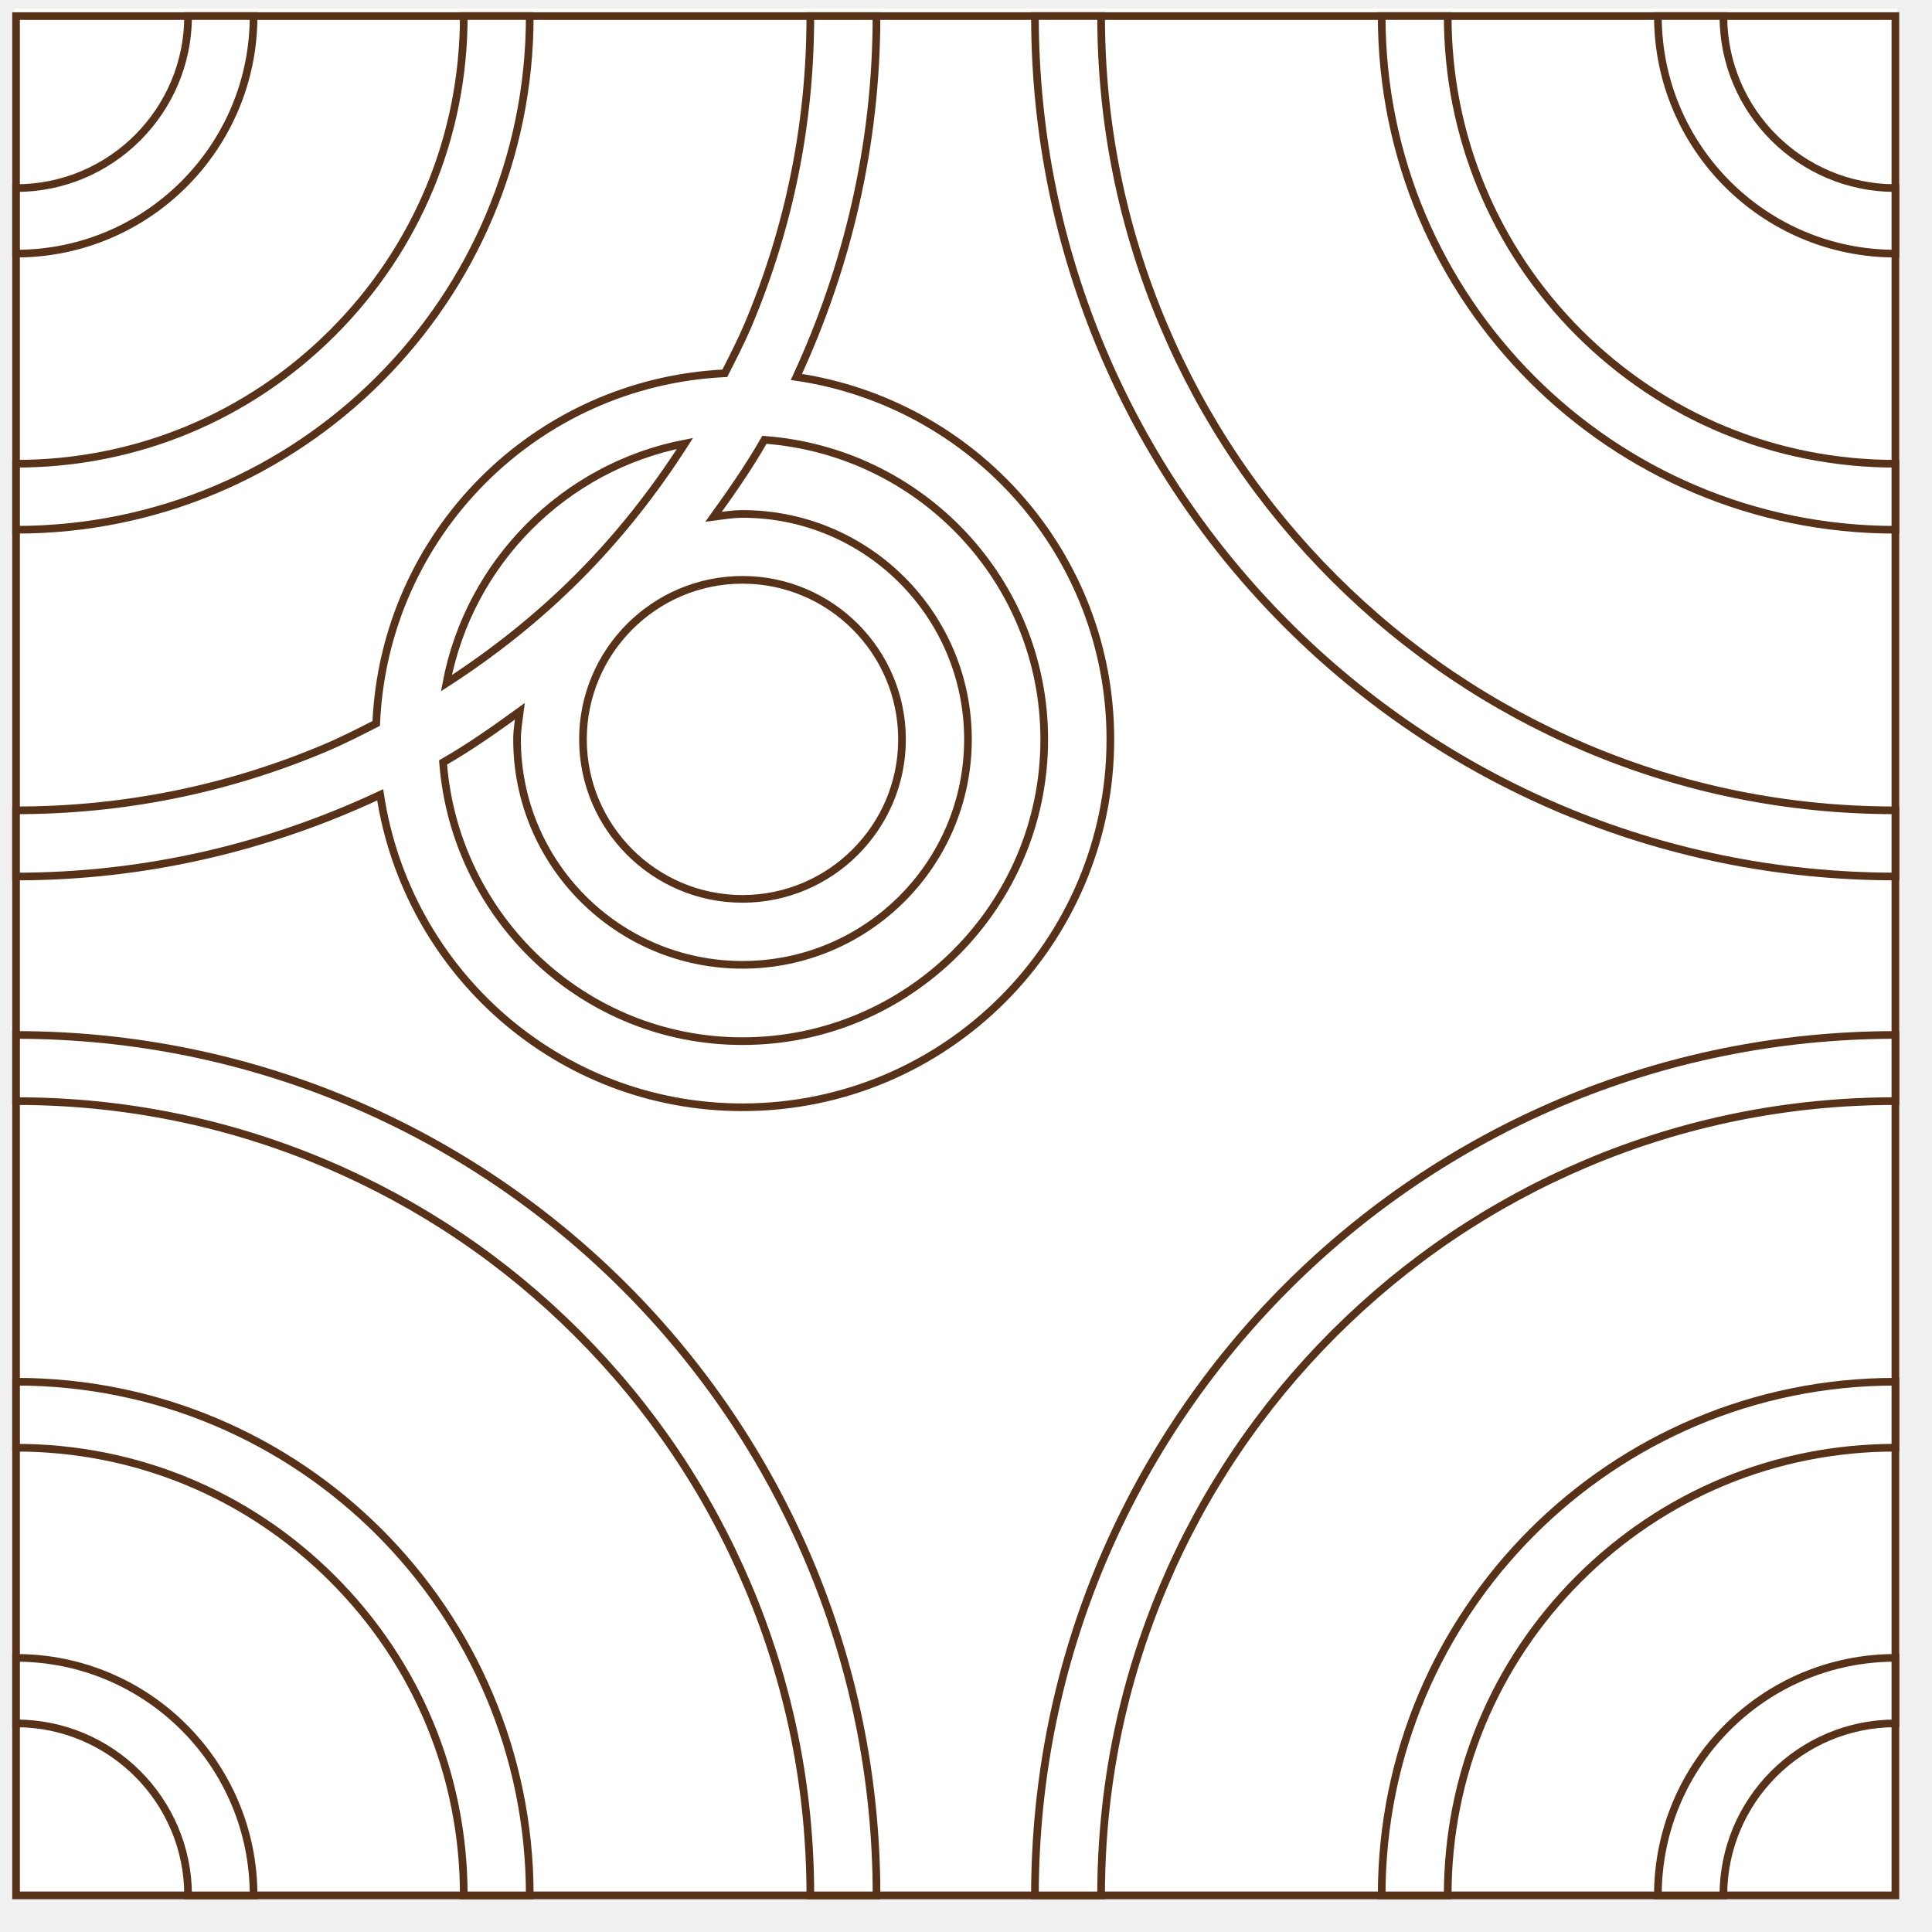
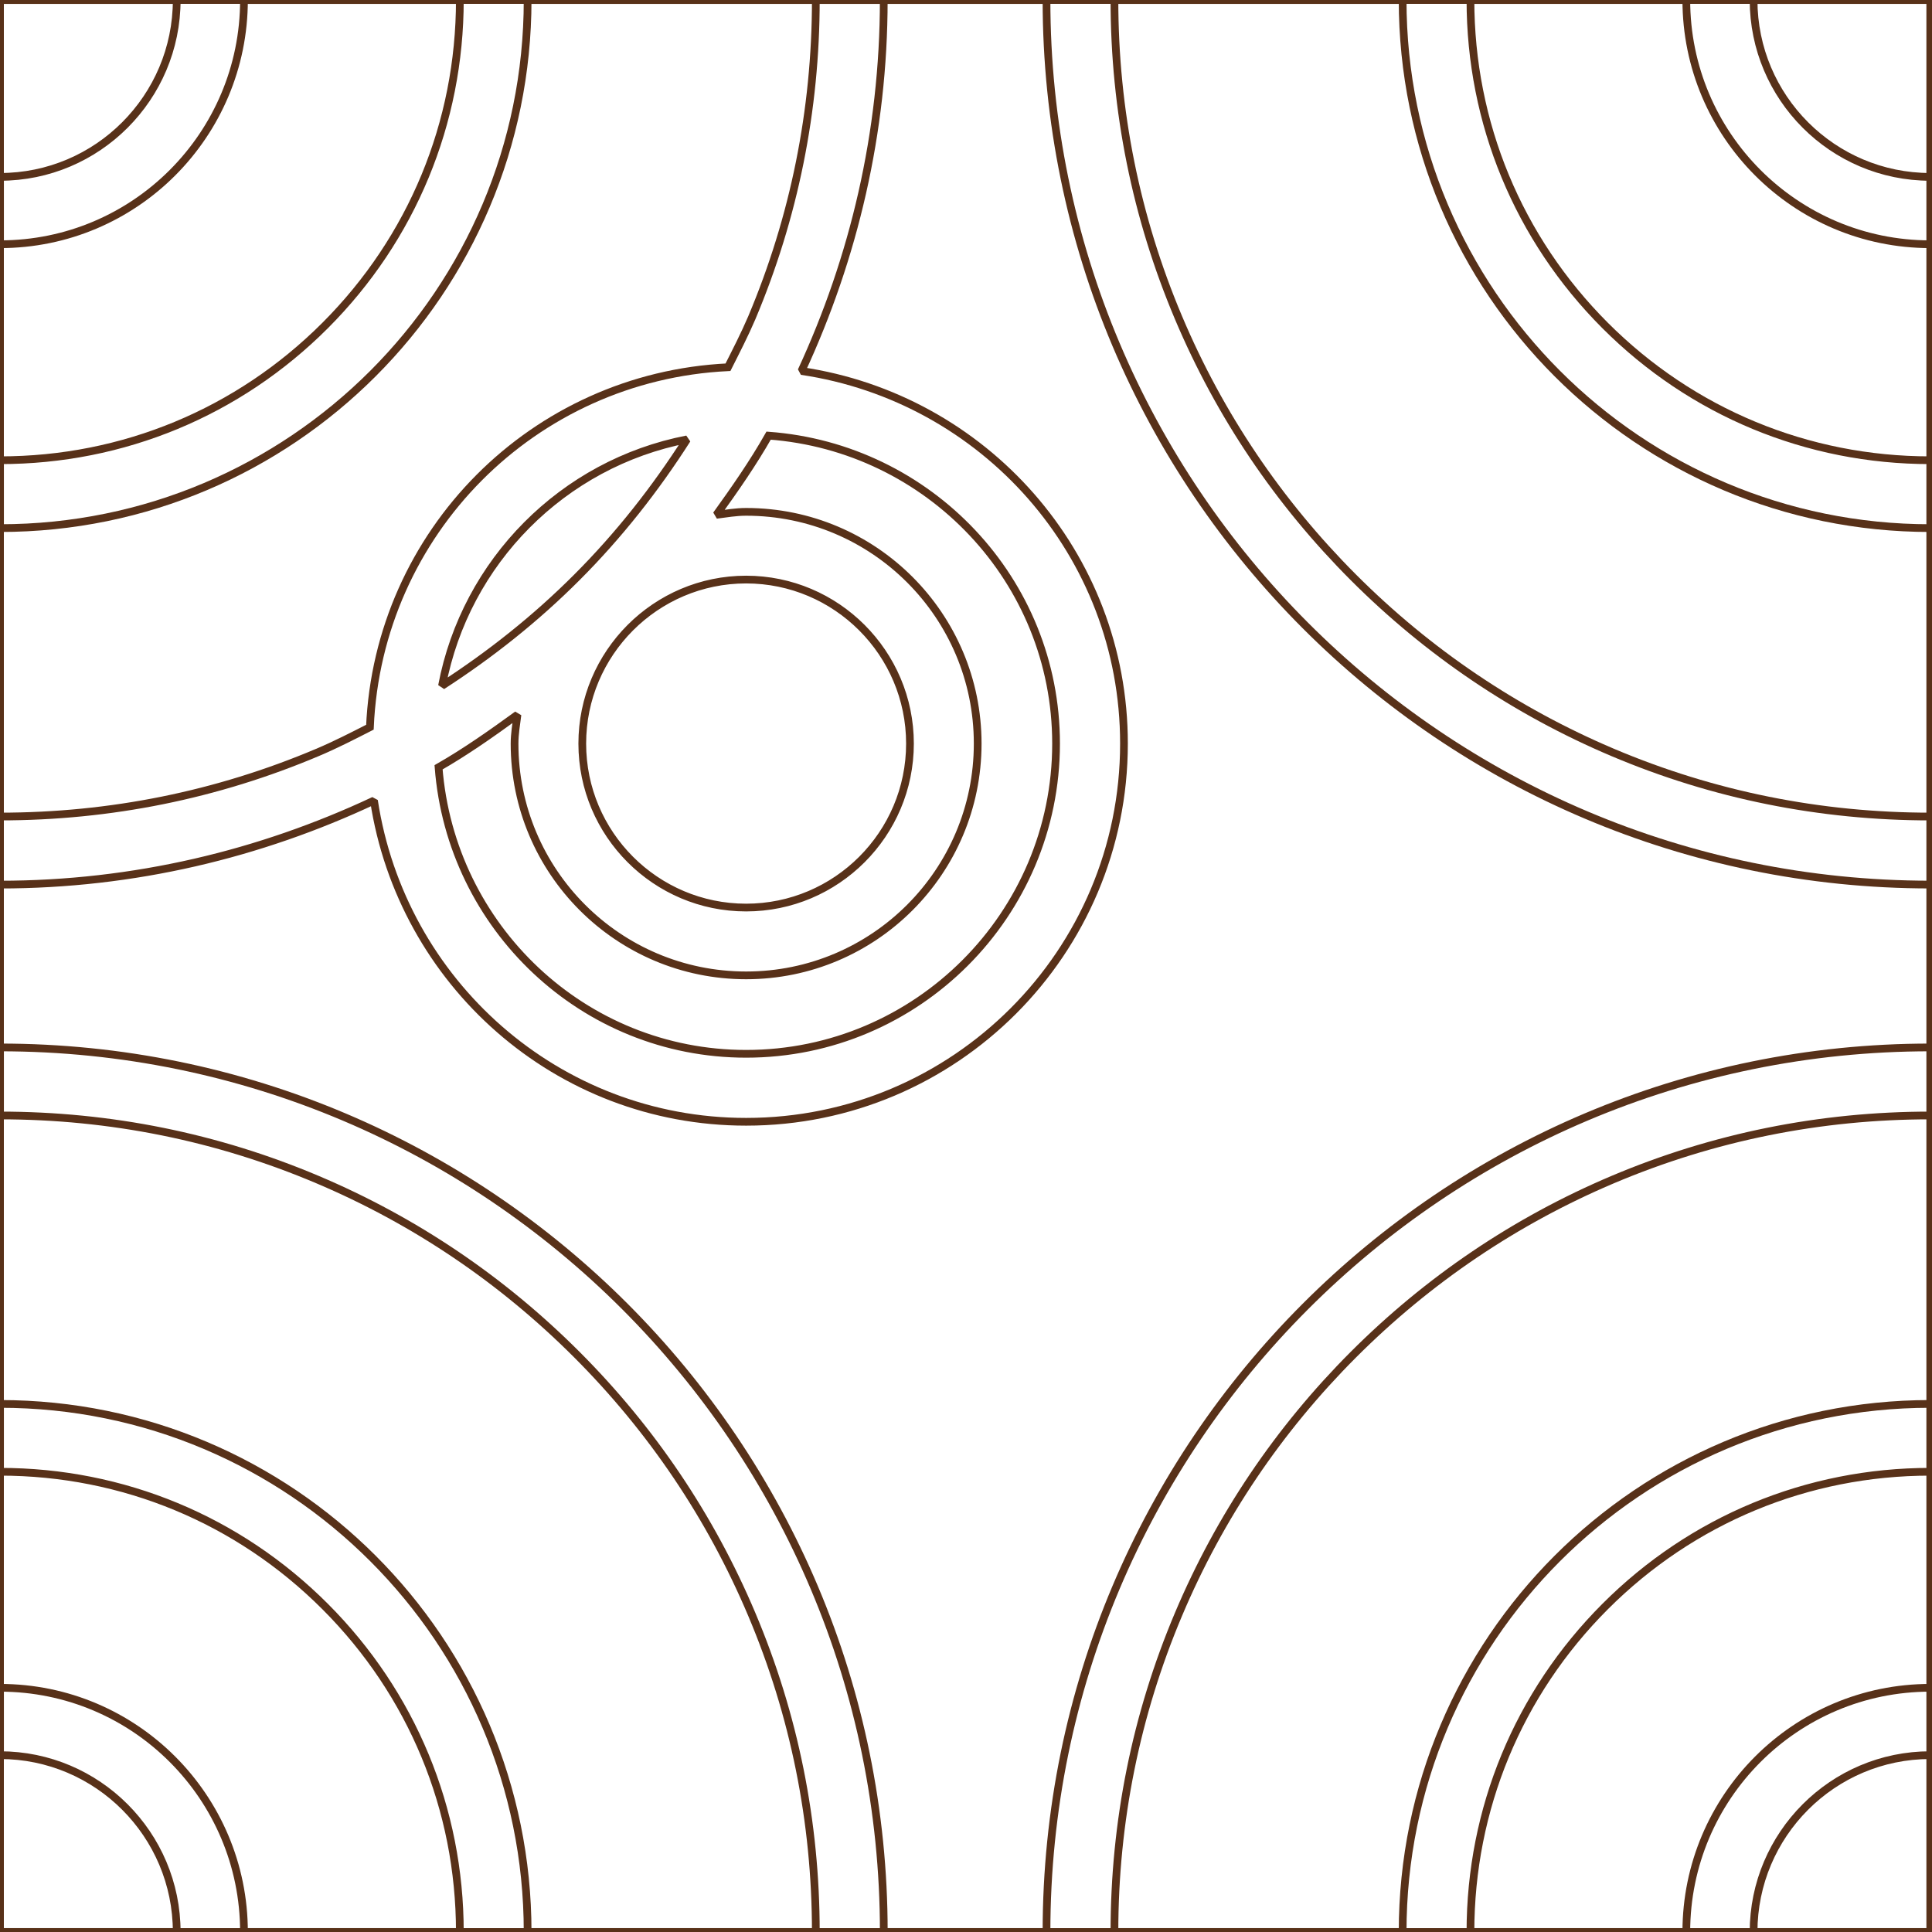
- <svg xmlns="http://www.w3.org/2000/svg" width="100%" height="100%" viewBox="0 0 58 58" version="1.1" xml:space="preserve" style="fill-rule:evenodd;clip-rule:evenodd;">
+ <svg xmlns="http://www.w3.org/2000/svg" width="100%" height="100%" viewBox="0 0 60 60" version="1.1" xml:space="preserve" style="fill-rule:evenodd;clip-rule:evenodd;stroke-miterlimit:1.414;">
  <g>
-     <clipPath id="_clip1">
-       <rect x="0" y="0" width="57.384" height="57.383" />
-     </clipPath>
-     <g clip-path="url(#_clip1)">
-       <g>
-         <rect x="0.432" y="0.258" width="56.52" height="56.52" style="fill:#fff;fill-rule:nonzero;" />
-         <rect x="0.482" y="0.483" width="56.419" height="56.418" style="fill:none;stroke-width:0.23px;stroke:#583119;" />
-         <path d="M33.056,56.901c0,-3.22 0.631,-6.343 1.874,-9.281c1.2,-2.839 2.92,-5.389 5.11,-7.58c2.191,-2.19 4.741,-3.91 7.58,-5.111c2.939,-1.243 6.062,-1.873 9.281,-1.873l0,-1.986c-14.266,0 -25.831,11.565 -25.831,25.831l1.986,0Z" style="fill:#fff;fill-rule:nonzero;stroke-width:0.23px;stroke:#583119;" />
-         <path d="M43.461,56.901c0,-3.59 1.398,-6.965 3.936,-9.504c2.539,-2.539 5.915,-3.936 9.504,-3.936l0,-1.981c-8.516,0 -15.422,6.904 -15.422,15.421l1.982,0Z" style="fill:#fff;fill-rule:nonzero;stroke-width:0.23px;stroke:#583119;" />
-         <path d="M51.737,56.901c0,-2.848 2.316,-5.164 5.164,-5.164l0,-1.967c-3.938,0 -7.13,3.193 -7.13,7.131l1.966,0Z" style="fill:#fff;fill-rule:nonzero;stroke-width:0.23px;stroke:#583119;" />
-         <path d="M24.327,56.901c0,-3.22 -0.63,-6.343 -1.873,-9.281c-1.201,-2.839 -2.92,-5.389 -5.111,-7.58c-2.19,-2.19 -4.74,-3.91 -7.581,-5.111c-2.937,-1.243 -6.06,-1.873 -9.279,-1.873l0,-1.986c14.265,0 25.831,11.565 25.831,25.831l-1.987,0Z" style="fill:#fff;fill-rule:nonzero;stroke-width:0.23px;stroke:#583119;" />
-         <path d="M13.923,56.901c0,-3.59 -1.398,-6.965 -3.937,-9.504c-2.538,-2.539 -5.914,-3.936 -9.503,-3.936l0,-1.981c8.516,0 15.421,6.904 15.421,15.421l-1.981,0Z" style="fill:#fff;fill-rule:nonzero;stroke-width:0.23px;stroke:#583119;" />
-         <path d="M5.647,56.901c0,-2.848 -2.316,-5.164 -5.164,-5.164l0,-1.967c3.938,0 7.13,3.193 7.13,7.131l-1.966,0Z" style="fill:#fff;fill-rule:nonzero;stroke-width:0.23px;stroke:#583119;" />
-         <path d="M33.056,0.482c0,3.221 0.631,6.343 1.874,9.281c1.2,2.839 2.92,5.389 5.11,7.58c2.191,2.191 4.741,3.91 7.58,5.112c2.939,1.243 6.062,1.872 9.281,1.872l0,1.986c-14.266,0 -25.831,-11.565 -25.831,-25.831l1.986,0Z" style="fill:#fff;fill-rule:nonzero;stroke-width:0.23px;stroke:#583119;" />
-         <path d="M43.461,0.482c0,3.59 1.398,6.965 3.936,9.505c2.539,2.538 5.915,3.935 9.504,3.935l0,1.982c-8.516,0 -15.422,-6.905 -15.422,-15.422l1.982,0Z" style="fill:#fff;fill-rule:nonzero;stroke-width:0.23px;stroke:#583119;" />
-         <path d="M51.737,0.482c0,2.848 2.316,5.165 5.164,5.165l0,1.967c-3.938,0 -7.13,-3.194 -7.13,-7.132l1.966,0Z" style="fill:#fff;fill-rule:nonzero;stroke-width:0.23px;stroke:#583119;" />
-         <path d="M0.482,24.327l0,1.987c3.913,0 7.608,-0.895 10.931,-2.453c0.808,5.303 5.347,9.38 10.877,9.38c6.1,0 11.044,-4.945 11.044,-11.044c0,-5.545 -4.099,-10.093 -9.426,-10.881c1.528,-3.299 2.405,-6.96 2.405,-10.833l-1.986,0c0,3.219 -0.631,6.341 -1.872,9.281c-0.21,0.493 -0.455,0.966 -0.695,1.442c-5.686,0.274 -10.218,4.819 -10.466,10.512c-0.503,0.257 -1.007,0.515 -1.531,0.736c-2.938,1.243 -6.06,1.873 -9.281,1.873M20.563,13.313c-0.924,1.444 -1.989,2.8 -3.22,4.03c-1.206,1.206 -2.53,2.254 -3.942,3.167c0.688,-3.629 3.539,-6.495 7.162,-7.197M22.29,17.407c2.64,0 4.789,2.149 4.789,4.79c0,2.641 -2.149,4.788 -4.789,4.788c-2.641,0 -4.789,-2.147 -4.789,-4.788c0,-2.641 2.148,-4.79 4.789,-4.79M13.301,22.889c0.804,-0.461 1.559,-0.994 2.306,-1.536c-0.035,0.279 -0.085,0.555 -0.085,0.844c0,3.738 3.031,6.768 6.768,6.768c3.738,0 6.769,-3.03 6.769,-6.768c0,-3.738 -3.031,-6.768 -6.769,-6.768c-0.297,0 -0.581,0.05 -0.869,0.087c0.539,-0.749 1.068,-1.506 1.527,-2.312c4.683,0.344 8.401,4.223 8.401,8.993c0,4.995 -4.064,9.059 -9.059,9.059c-4.758,0 -8.63,-3.699 -8.989,-8.367" style="fill:#fff;fill-rule:nonzero;" />
-         <path d="M0.482,24.327l0,1.987c3.913,0 7.608,-0.895 10.931,-2.453c0.808,5.303 5.347,9.38 10.877,9.38c6.1,0 11.044,-4.945 11.044,-11.044c0,-5.545 -4.099,-10.093 -9.426,-10.881c1.528,-3.299 2.405,-6.96 2.405,-10.833l-1.986,0c0,3.219 -0.631,6.341 -1.872,9.281c-0.21,0.493 -0.455,0.966 -0.695,1.442c-5.686,0.274 -10.218,4.819 -10.466,10.512c-0.503,0.257 -1.007,0.515 -1.531,0.736c-2.938,1.243 -6.06,1.873 -9.281,1.873ZM20.563,13.313c-0.924,1.444 -1.989,2.8 -3.22,4.03c-1.206,1.206 -2.53,2.254 -3.942,3.167c0.688,-3.629 3.539,-6.495 7.162,-7.197ZM22.29,17.407c2.64,0 4.789,2.149 4.789,4.79c0,2.641 -2.149,4.788 -4.789,4.788c-2.641,0 -4.789,-2.147 -4.789,-4.788c0,-2.641 2.148,-4.79 4.789,-4.79ZM13.301,22.889c0.804,-0.461 1.559,-0.994 2.306,-1.536c-0.035,0.279 -0.085,0.555 -0.085,0.844c0,3.738 3.031,6.768 6.768,6.768c3.738,0 6.769,-3.03 6.769,-6.768c0,-3.738 -3.031,-6.768 -6.769,-6.768c-0.297,0 -0.581,0.05 -0.869,0.087c0.539,-0.749 1.068,-1.506 1.527,-2.312c4.683,0.344 8.401,4.223 8.401,8.993c0,4.995 -4.064,9.059 -9.059,9.059c-4.758,0 -8.63,-3.699 -8.989,-8.367Z" style="fill:none;stroke-width:0.23px;stroke:#583119;" />
-         <path d="M13.923,0.482c0,3.59 -1.398,6.965 -3.937,9.505c-2.538,2.538 -5.914,3.935 -9.503,3.935l0,1.982c8.516,0 15.421,-6.905 15.421,-15.422l-1.981,0Z" style="fill:#fff;fill-rule:nonzero;stroke-width:0.23px;stroke:#583119;" />
-         <path d="M5.647,0.482c0,2.848 -2.316,5.165 -5.164,5.165l0,1.967c3.938,0 7.13,-3.194 7.13,-7.132l-1.966,0Z" style="fill:#fff;fill-rule:nonzero;stroke-width:0.23px;stroke:#583119;" />
-       </g>
-     </g>
+     <rect x="0" y="0.001" width="60" height="59.868" style="fill:#fff;" />
+     <rect x="0" y="0.001" width="59.946" height="59.999" style="fill:none;stroke-width:0.24px;stroke:#583119;" />
+     <path d="M34.61,60c0,-3.424 0.671,-6.746 1.991,-9.87c1.275,-3.019 3.103,-5.731 5.43,-8.061c2.328,-2.329 5.037,-4.158 8.054,-5.436c3.122,-1.321 6.441,-1.991 9.861,-1.991l0,-2.113c-15.158,0 -27.446,12.3 -27.446,27.471l2.11,0Z" style="fill:#fff;fill-rule:nonzero;stroke-width:0.24px;stroke:#583119;" />
+     <path d="M45.666,60c0,-3.818 1.485,-7.407 4.182,-10.107c2.697,-2.7 6.284,-4.186 10.098,-4.186l0,-2.107c-9.049,0 -16.386,7.342 -16.386,16.4l2.106,0Z" style="fill:#fff;fill-rule:nonzero;stroke-width:0.24px;stroke:#583119;" />
+     <path d="M54.459,60c0,-3.029 2.461,-5.492 5.487,-5.492l0,-2.092c-4.184,0 -7.576,3.396 -7.576,7.584l2.089,0Z" style="fill:#fff;fill-rule:nonzero;stroke-width:0.24px;stroke:#583119;" />
+     <path d="M25.336,60c0,-3.424 -0.67,-6.746 -1.991,-9.87c-1.276,-3.019 -3.102,-5.731 -5.43,-8.061c-2.327,-2.329 -5.036,-4.158 -8.055,-5.436c-3.12,-1.321 -6.439,-1.991 -9.859,-1.991l0,-2.113c15.157,0 27.446,12.3 27.446,27.471l-2.111,0l0,0Z" style="fill:#fff;fill-rule:nonzero;stroke-width:0.24px;stroke:#583119;" />
+     <path d="M14.281,60c0,-3.818 -1.485,-7.407 -4.183,-10.107c-2.697,-2.7 -6.284,-4.186 -10.097,-4.186l0,-2.107c9.048,0 16.385,7.342 16.385,16.4l-2.105,0Z" style="fill:#fff;fill-rule:nonzero;stroke-width:0.24px;stroke:#583119;" />
+     <path d="M5.488,60c0,-3.029 -2.461,-5.492 -5.487,-5.492l0,-2.092c4.184,0 7.576,3.396 7.576,7.584l-2.089,0Z" style="fill:#fff;fill-rule:nonzero;stroke-width:0.24px;stroke:#583119;" />
+     <path d="M34.61,0c0,3.425 0.671,6.746 1.991,9.87c1.275,3.019 3.103,5.731 5.43,8.061c2.328,2.33 5.037,4.158 8.054,5.437c3.122,1.322 6.441,1.99 9.861,1.99l0,2.113c-15.158,0 -27.446,-12.3 -27.446,-27.471l2.11,0Z" style="fill:#fff;fill-rule:nonzero;stroke-width:0.24px;stroke:#583119;" />
+     <path d="M45.666,0c0,3.818 1.485,7.407 4.182,10.108c2.697,2.699 6.284,4.185 10.098,4.185l0,2.108c-9.049,0 -16.386,-7.343 -16.386,-16.401l2.106,0Z" style="fill:#fff;fill-rule:nonzero;stroke-width:0.24px;stroke:#583119;" />
+     <path d="M54.459,0c0,3.029 2.461,5.493 5.487,5.493l0,2.092c-4.184,0 -7.576,-3.397 -7.576,-7.585l2.089,0Z" style="fill:#fff;fill-rule:nonzero;stroke-width:0.24px;stroke:#583119;" />
+     <path d="M0,25.358l0,2.114c4.158,0 8.084,-0.952 11.614,-2.609c0.859,5.639 5.682,9.975 11.557,9.975c6.482,0 11.735,-5.259 11.735,-11.745c0,-5.897 -4.356,-10.733 -10.016,-11.571c1.624,-3.509 2.556,-7.402 2.556,-11.521l-2.11,0c0,3.423 -0.671,6.744 -1.989,9.87c-0.224,0.524 -0.484,1.027 -0.739,1.534c-6.041,0.291 -10.857,5.125 -11.12,11.179c-0.535,0.273 -1.07,0.548 -1.627,0.783c-3.121,1.321 -6.439,1.991 -9.861,1.991M21.336,13.645c-0.981,1.536 -2.113,2.978 -3.421,4.286c-1.281,1.283 -2.688,2.397 -4.188,3.368c0.731,-3.859 3.76,-6.907 7.609,-7.654M23.171,17.999c2.805,0 5.089,2.286 5.089,5.094c0,2.809 -2.284,5.092 -5.089,5.092c-2.806,0 -5.088,-2.283 -5.088,-5.092c0,-2.808 2.282,-5.094 5.088,-5.094M13.62,23.829c0.855,-0.49 1.657,-1.057 2.45,-1.633c-0.037,0.296 -0.09,0.59 -0.09,0.897c0,3.976 3.221,7.198 7.191,7.198c3.972,0 7.192,-3.222 7.192,-7.198c0,-3.975 -3.22,-7.197 -7.192,-7.197c-0.315,0 -0.617,0.053 -0.923,0.092c0.573,-0.796 1.135,-1.601 1.622,-2.459c4.976,0.366 8.927,4.492 8.927,9.564c0,5.312 -4.319,9.634 -9.626,9.634c-5.055,0 -9.169,-3.934 -9.551,-8.898" style="fill:#fff;fill-rule:nonzero;" />
+     <path d="M0,25.358l0,2.114c4.158,0 8.084,-0.952 11.614,-2.609c0.859,5.639 5.682,9.975 11.557,9.975c6.482,0 11.735,-5.259 11.735,-11.745c0,-5.897 -4.356,-10.733 -10.016,-11.571c1.624,-3.509 2.556,-7.402 2.556,-11.521l-2.11,0c0,3.423 -0.671,6.744 -1.989,9.87c-0.224,0.524 -0.484,1.027 -0.739,1.534c-6.041,0.291 -10.857,5.125 -11.12,11.179c-0.535,0.273 -1.07,0.548 -1.627,0.783c-3.121,1.321 -6.439,1.991 -9.861,1.991l0,0ZM21.336,13.645c-0.981,1.536 -2.113,2.978 -3.421,4.286c-1.281,1.283 -2.688,2.397 -4.188,3.368c0.731,-3.859 3.76,-6.907 7.609,-7.654l0,0ZM23.171,17.999c2.805,0 5.089,2.286 5.089,5.094c0,2.809 -2.284,5.092 -5.089,5.092c-2.806,0 -5.088,-2.283 -5.088,-5.092c0,-2.808 2.282,-5.094 5.088,-5.094ZM13.62,23.829c0.855,-0.49 1.657,-1.057 2.45,-1.633c-0.037,0.296 -0.09,0.59 -0.09,0.897c0,3.976 3.221,7.198 7.191,7.198c3.972,0 7.192,-3.222 7.192,-7.198c0,-3.975 -3.22,-7.197 -7.192,-7.197c-0.315,0 -0.617,0.053 -0.923,0.092c0.573,-0.796 1.135,-1.601 1.622,-2.459c4.976,0.366 8.927,4.492 8.927,9.564c0,5.312 -4.319,9.634 -9.626,9.634c-5.055,0 -9.169,-3.934 -9.551,-8.898l0,0Z" style="fill:none;stroke-width:0.24px;stroke:#583119;" />
+     <path d="M14.281,0c0,3.818 -1.485,7.407 -4.183,10.108c-2.697,2.699 -6.284,4.185 -10.097,4.185l0,2.108c9.048,0 16.385,-7.343 16.385,-16.401l-2.105,0l0,0Z" style="fill:#fff;fill-rule:nonzero;stroke-width:0.24px;stroke:#583119;" />
+     <path d="M5.488,0c0,3.029 -2.461,5.493 -5.487,5.493l0,2.092c4.184,0 7.576,-3.397 7.576,-7.585l-2.089,0l0,0Z" style="fill:#fff;fill-rule:nonzero;stroke-width:0.24px;stroke:#583119;" />
  </g>
</svg>
